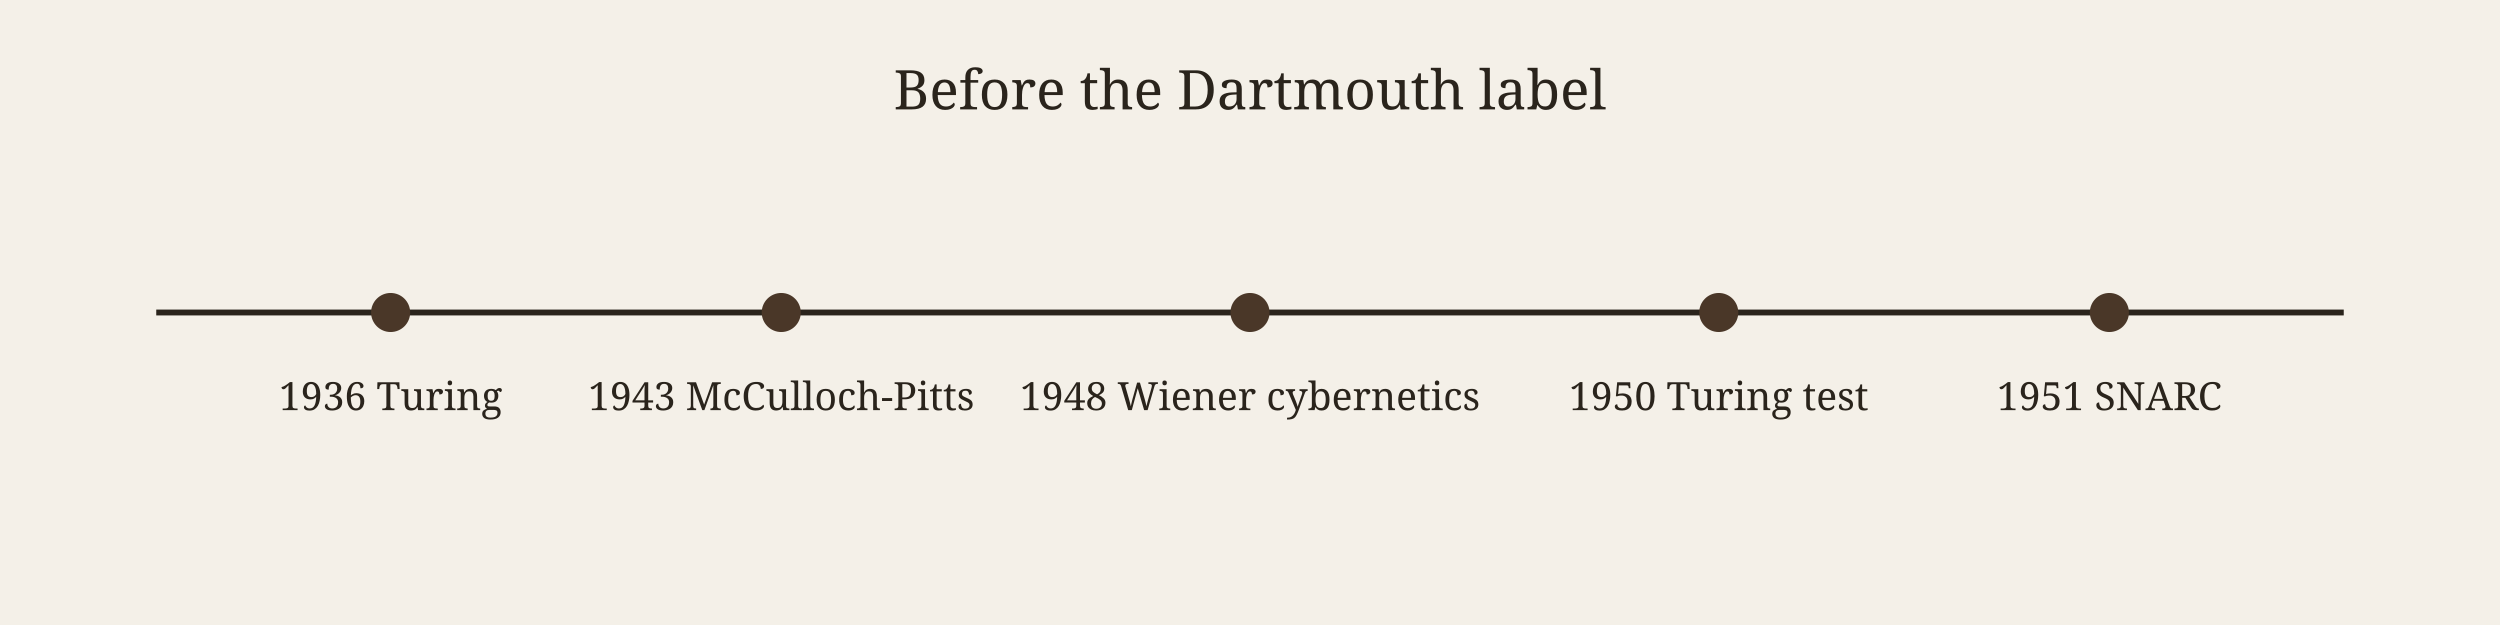
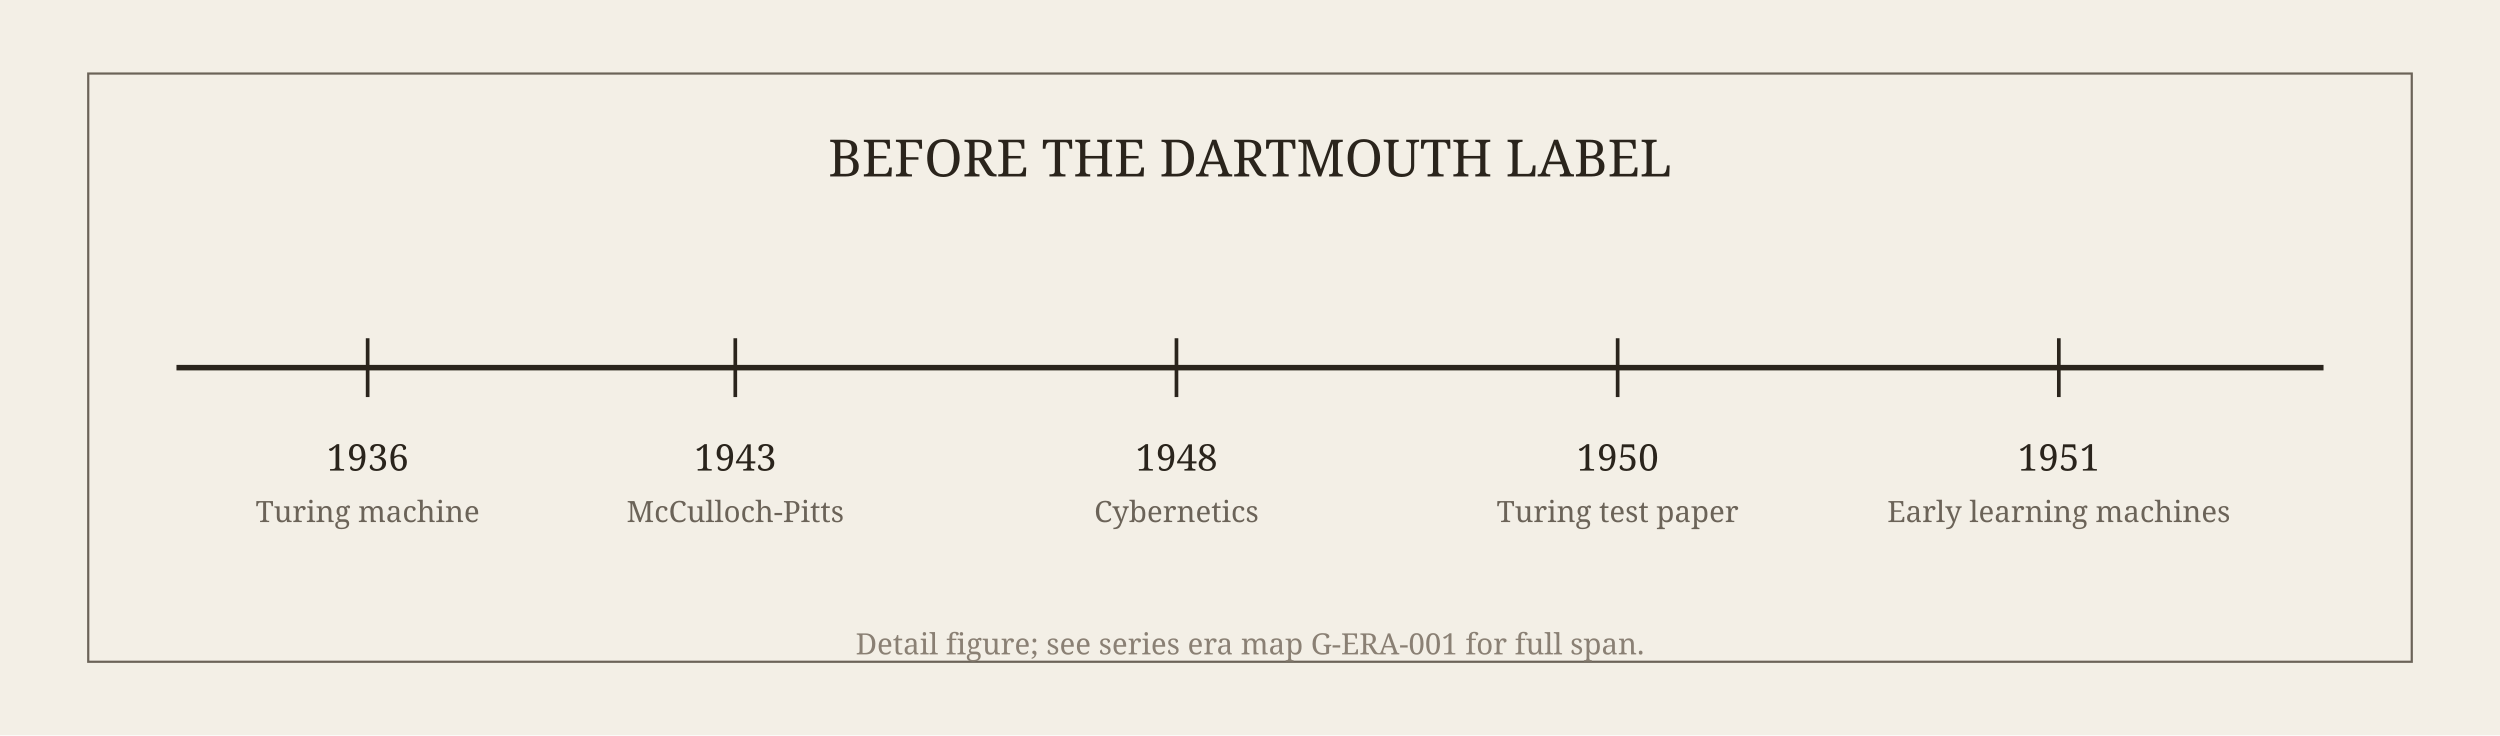
- <svg xmlns="http://www.w3.org/2000/svg" viewBox="0 0 640 160" role="img" aria-labelledby="t">
-   <rect width="640" height="160" fill="#f4f0e8" />
-   <text x="320" y="28" text-anchor="middle" font-family="Georgia, serif" font-size="14" fill="#2a241c">Before the Dartmouth label</text>
-   <line x1="40" y1="80" x2="600" y2="80" stroke="#2a241c" stroke-width="1.5" />
+ <svg xmlns="http://www.w3.org/2000/svg" viewBox="0 0 680 200" role="img" aria-labelledby="t d">
+   <rect width="680" height="200" fill="#f3efe6" />
+   <rect x="24" y="20" width="632" height="160" fill="none" stroke="#6b6358" stroke-width="0.6" />
+   <text x="340" y="48" text-anchor="middle" font-family="Georgia, serif" font-size="14" fill="#2a241c">BEFORE THE DARTMOUTH LABEL</text>
+   <line x1="48" y1="100" x2="632" y2="100" stroke="#2a241c" stroke-width="1.5" />
  <g font-family="Georgia, serif" font-size="10" fill="#2a241c">
-     <circle cx="100" cy="80" r="5" fill="#4a3728" />
-     <text x="100" y="105" text-anchor="middle">1936 Turing</text>
-     <circle cx="200" cy="80" r="5" fill="#4a3728" />
-     <text x="200" y="105" text-anchor="middle">1943 McCulloch-Pitts</text>
-     <circle cx="320" cy="80" r="5" fill="#4a3728" />
-     <text x="320" y="105" text-anchor="middle">1948 Wiener cybernetics</text>
-     <circle cx="440" cy="80" r="5" fill="#4a3728" />
-     <text x="440" y="105" text-anchor="middle">1950 Turing test</text>
-     <circle cx="540" cy="80" r="5" fill="#4a3728" />
-     <text x="540" y="105" text-anchor="middle">1951 SNARC</text>
+     <line x1="100" y1="92" x2="100" y2="108" stroke="#2a241c" />
+     <text x="100" y="128" text-anchor="middle">1936</text>
+     <text x="100" y="142" text-anchor="middle" font-size="8" fill="#6b6358">Turing machine</text>
+     <line x1="200" y1="92" x2="200" y2="108" stroke="#2a241c" />
+     <text x="200" y="128" text-anchor="middle">1943</text>
+     <text x="200" y="142" text-anchor="middle" font-size="8" fill="#6b6358">McCulloch-Pitts</text>
+     <line x1="320" y1="92" x2="320" y2="108" stroke="#2a241c" />
+     <text x="320" y="128" text-anchor="middle">1948</text>
+     <text x="320" y="142" text-anchor="middle" font-size="8" fill="#6b6358">Cybernetics</text>
+     <line x1="440" y1="92" x2="440" y2="108" stroke="#2a241c" />
+     <text x="440" y="128" text-anchor="middle">1950</text>
+     <text x="440" y="142" text-anchor="middle" font-size="8" fill="#6b6358">Turing test paper</text>
+     <line x1="560" y1="92" x2="560" y2="108" stroke="#2a241c" />
+     <text x="560" y="128" text-anchor="middle">1951</text>
+     <text x="560" y="142" text-anchor="middle" font-size="8" fill="#6b6358">Early learning machines</text>
  </g>
+   <text x="340" y="178" text-anchor="middle" font-family="Georgia, serif" font-size="8" fill="#8a8074">Detail figure; see series era map G-ERA-001 for full span.</text>
</svg>
